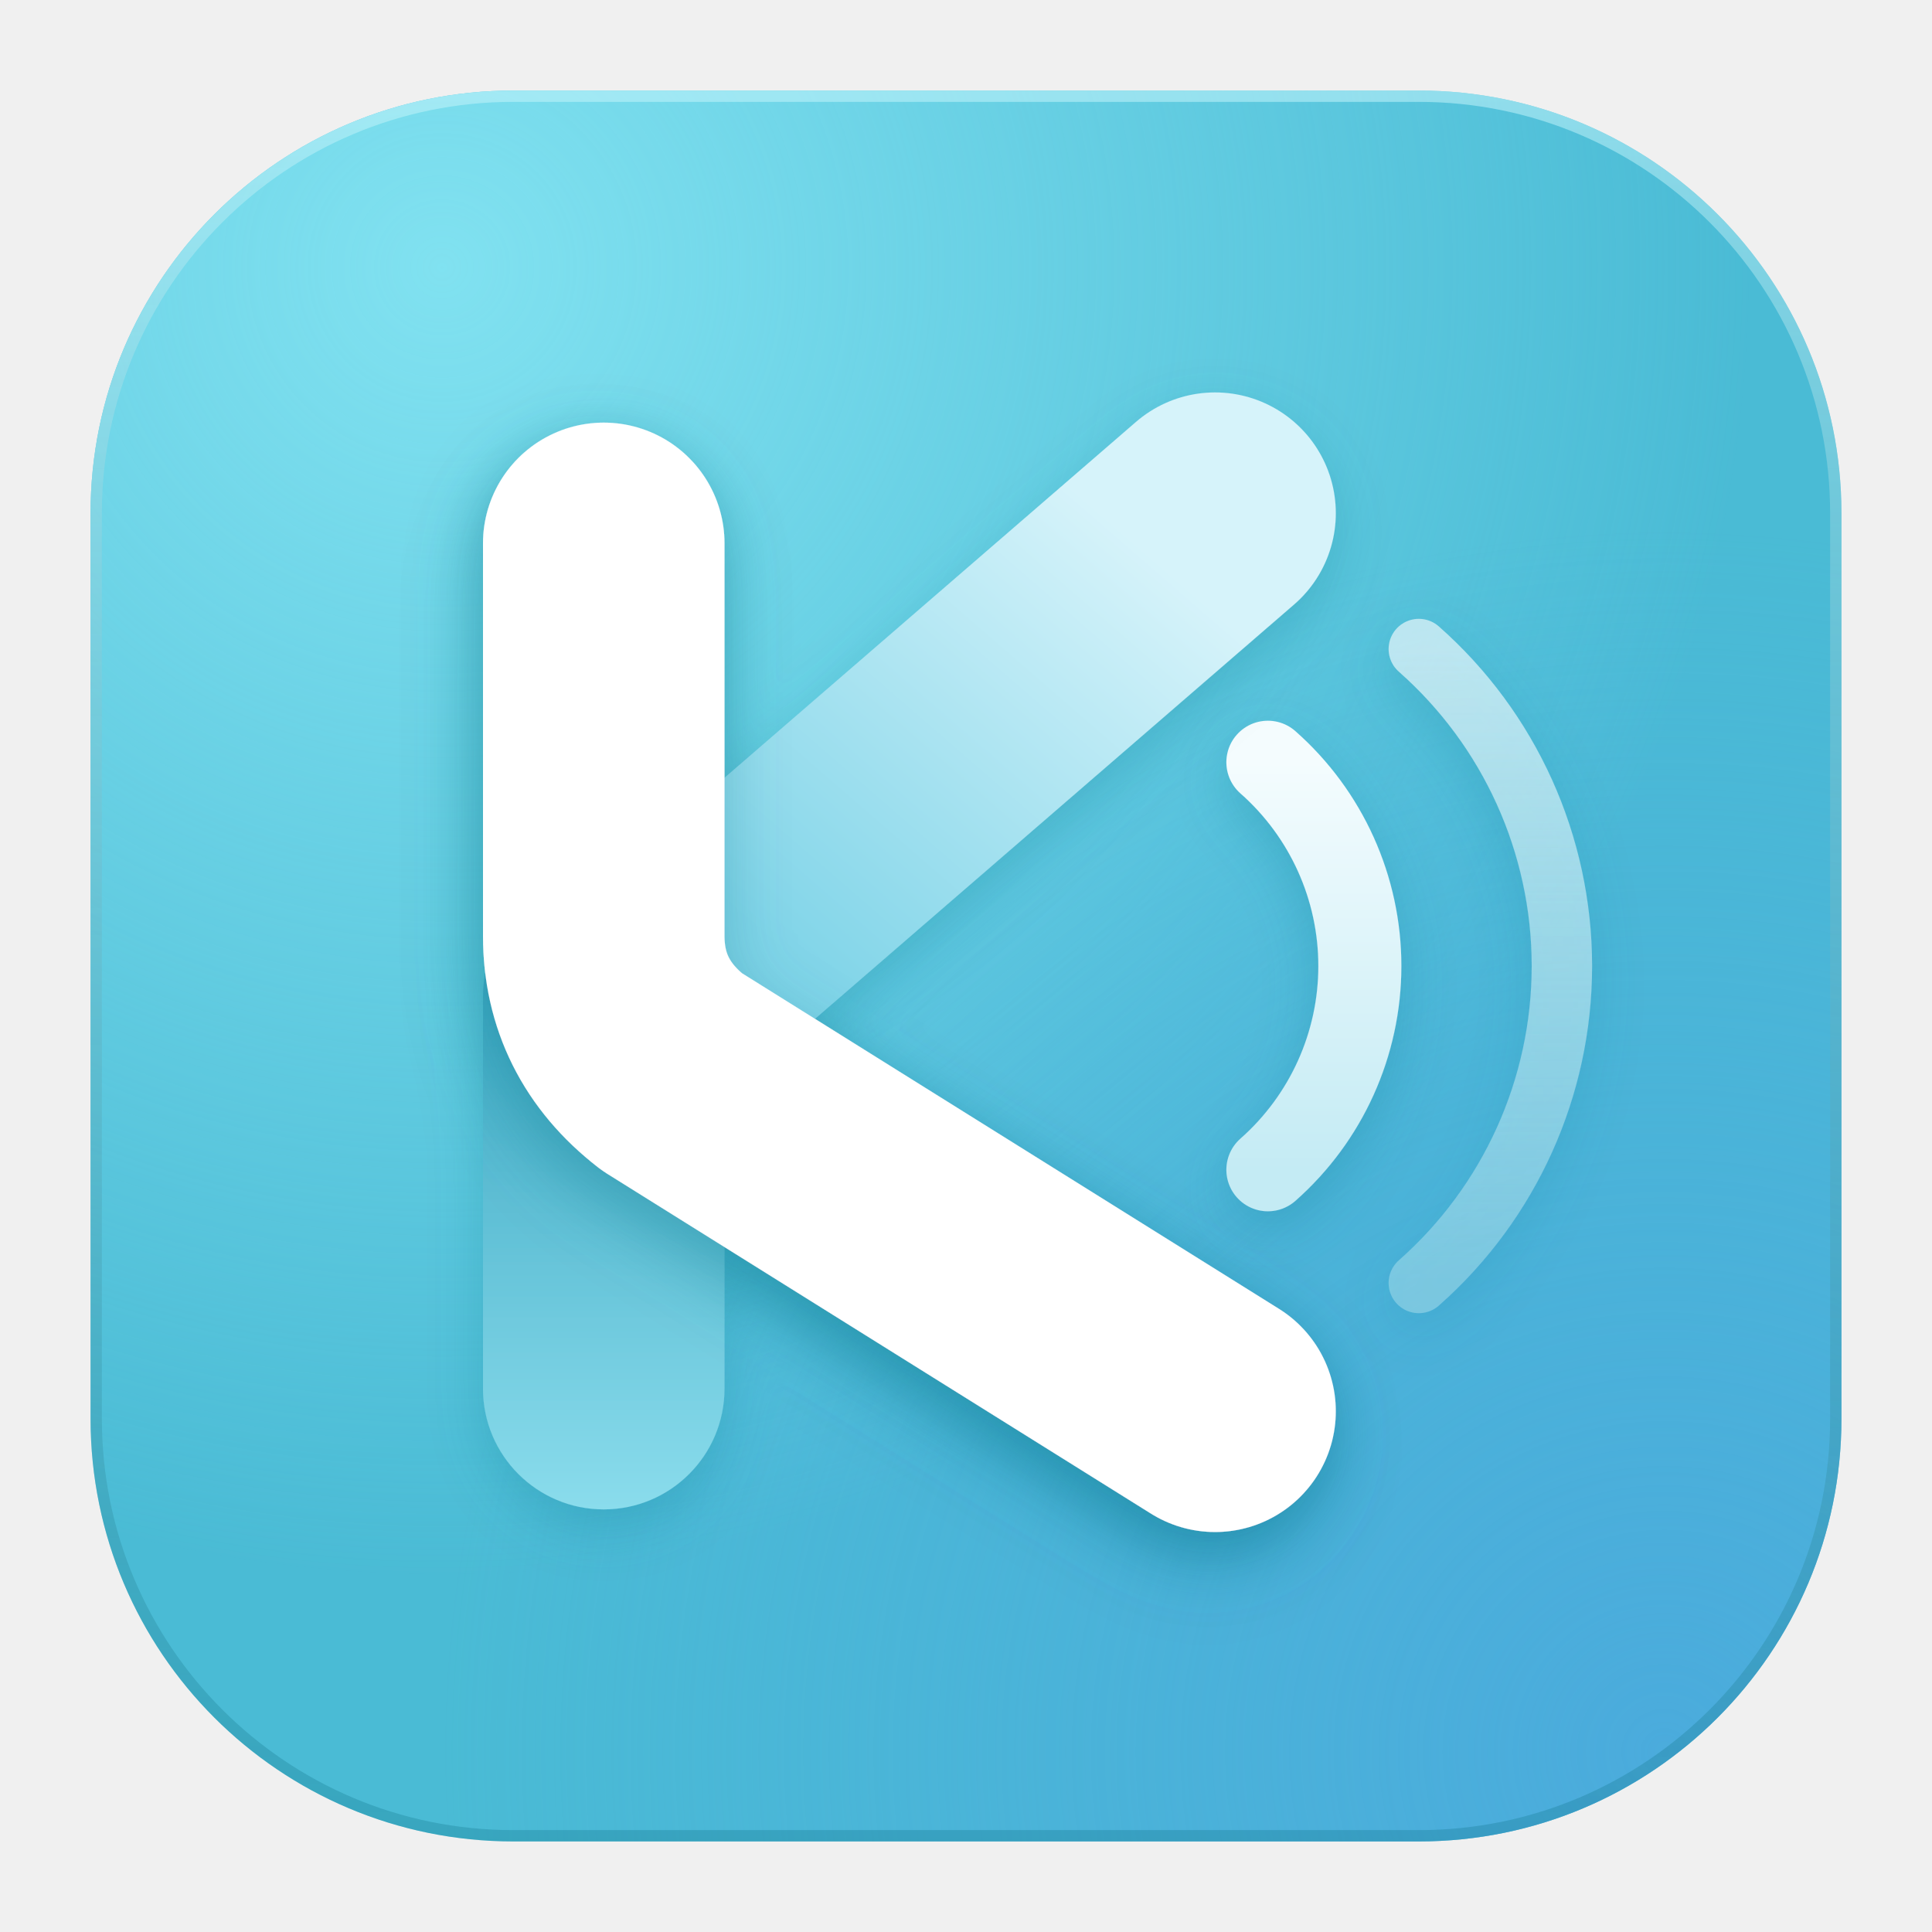
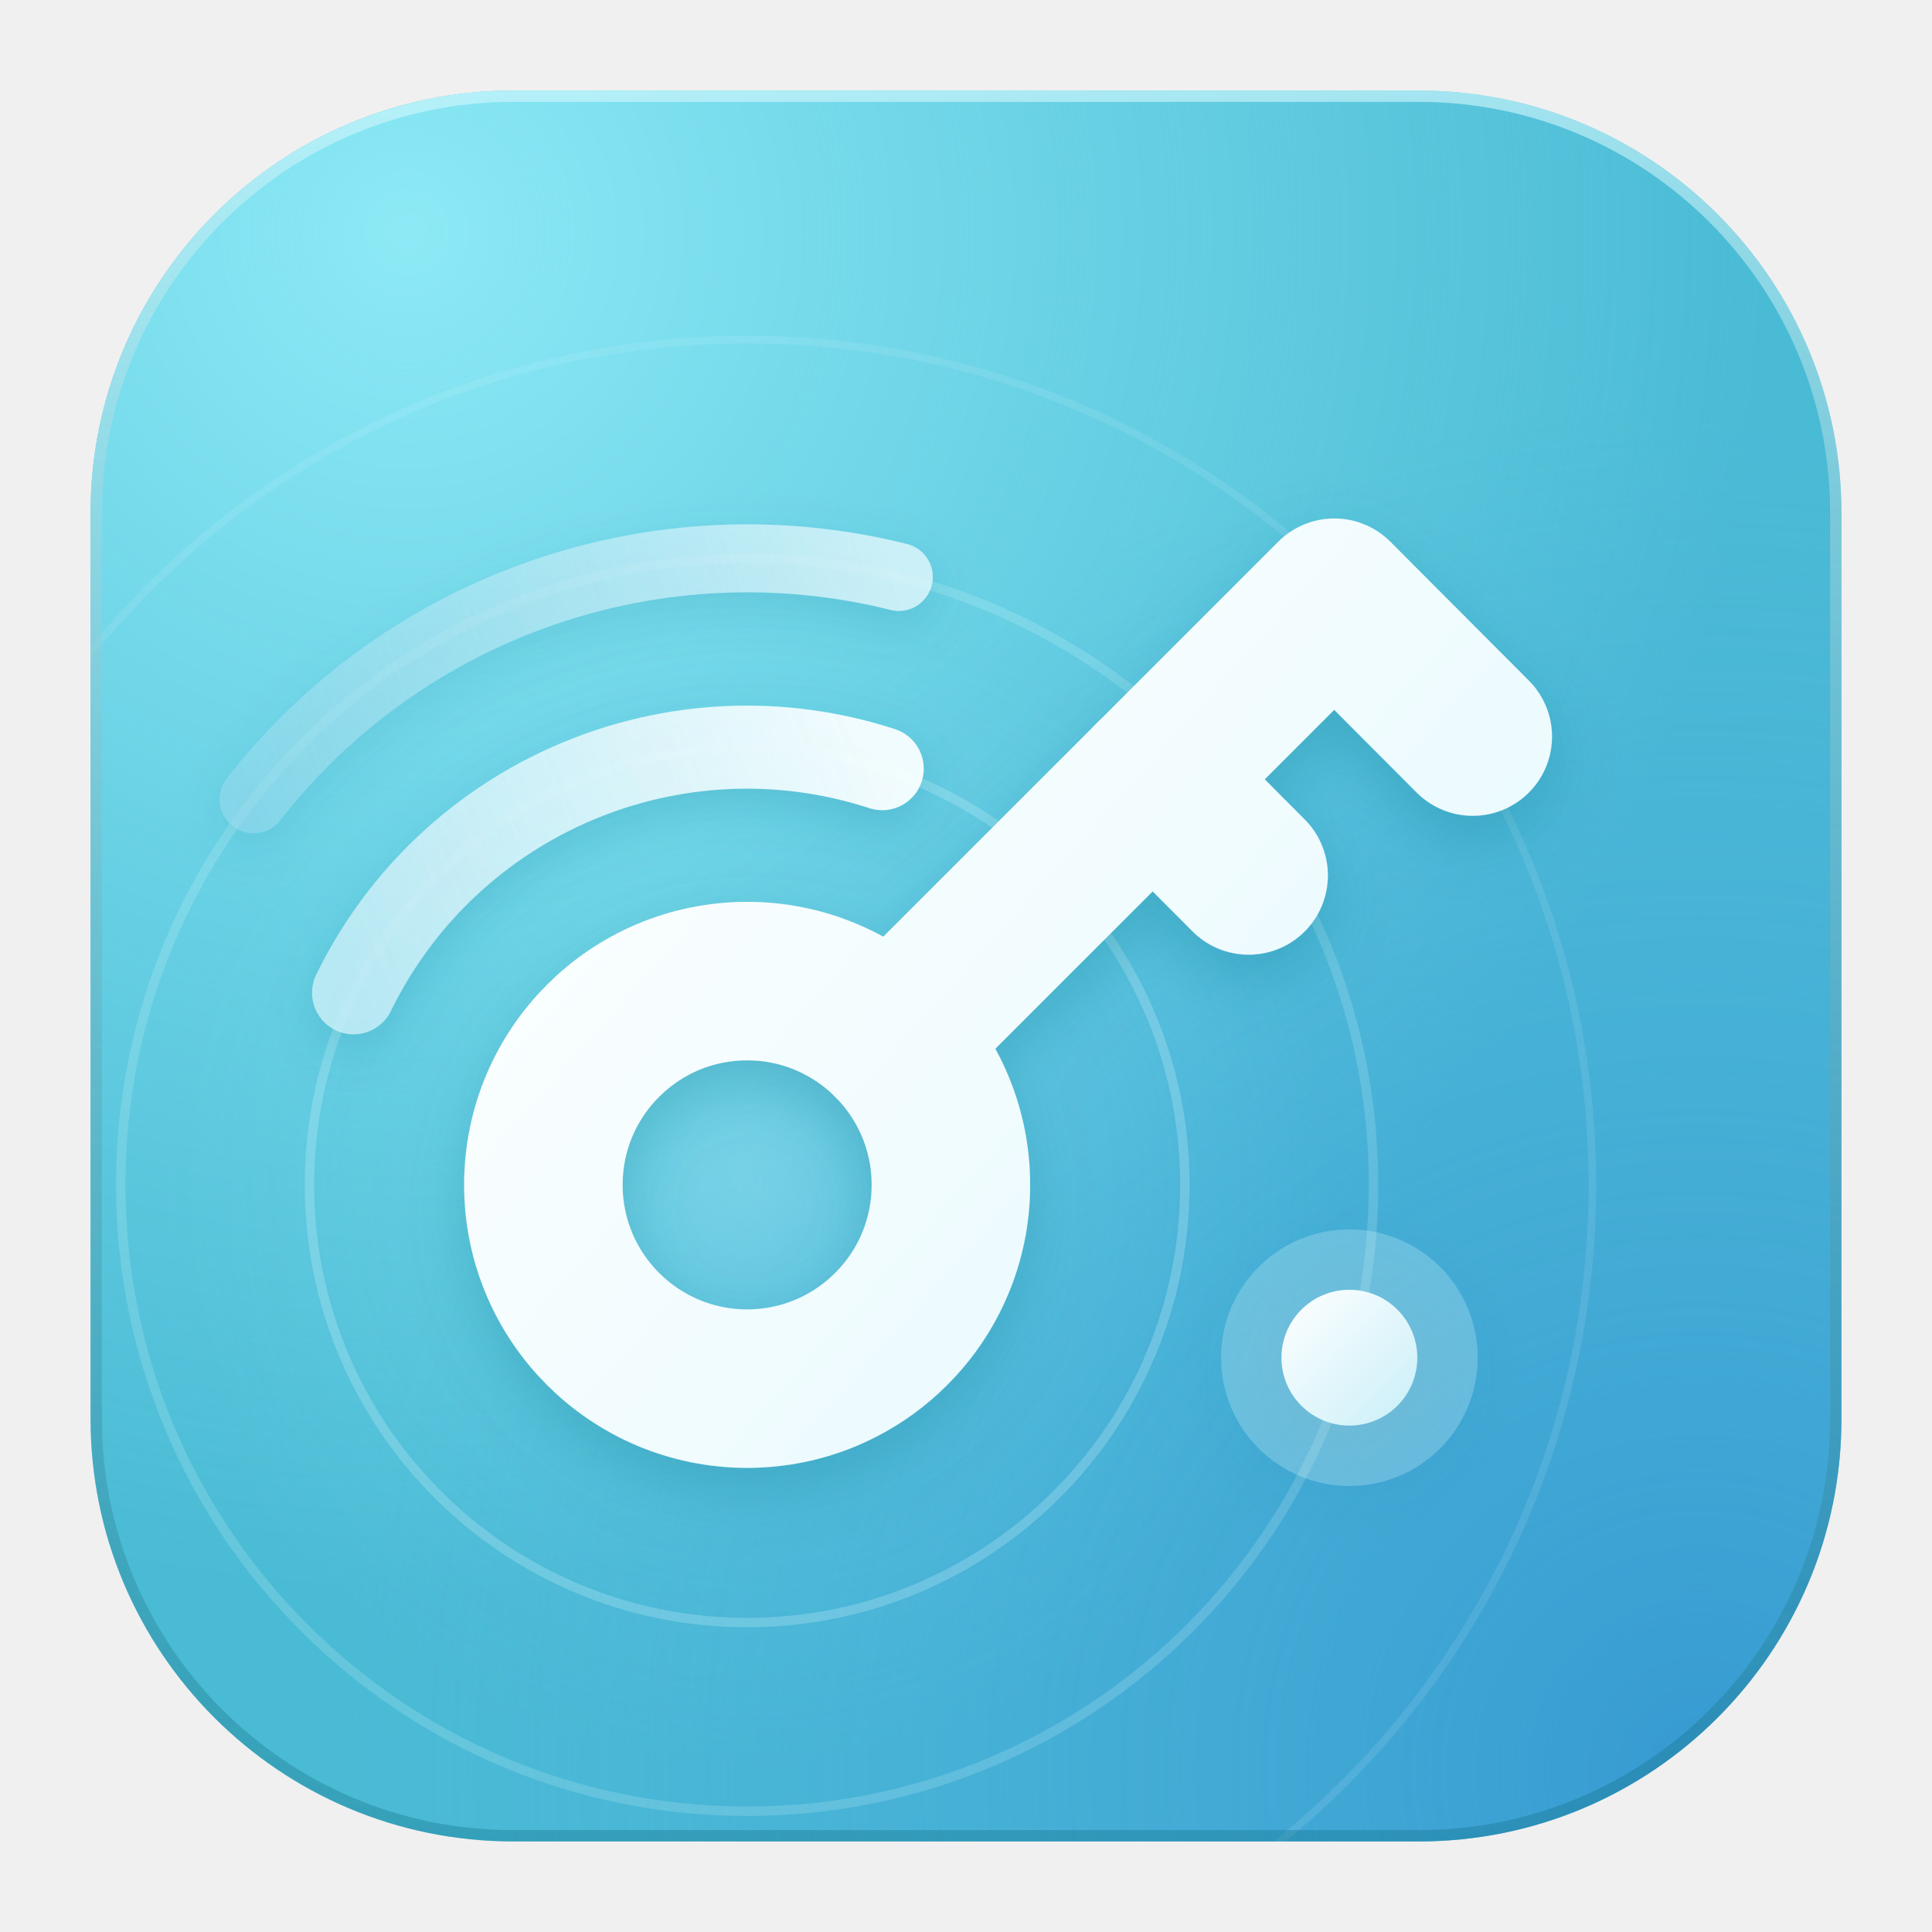
<svg xmlns="http://www.w3.org/2000/svg" width="512" height="512" viewBox="0 0 512 512" role="img" aria-label="Keynear">
  <defs>
-     <radialGradient id="kn-sheen" cx="0.2" cy="0.1" r="0.75">
-       <stop offset="0%" stop-color="#8AE8F5" stop-opacity="0.85" />
+     <clipPath id="kn-clip">
+       <rect x="24" y="24" width="464" height="464" rx="112" />
+     </clipPath>
+     <radialGradient id="kn-sheen" cx="0.18" cy="0.08" r="0.78">
+       <stop offset="0%" stop-color="#96F0FA" stop-opacity="0.88" />
      <stop offset="100%" stop-color="#8AE8F5" stop-opacity="0" />
    </radialGradient>
-     <radialGradient id="kn-shift" cx="0.9" cy="0.95" r="0.7">
-       <stop offset="0%" stop-color="#4BA6DF" stop-opacity="0.75" />
+     <radialGradient id="kn-shift" cx="0.92" cy="0.96" r="0.78">
+       <stop offset="0%" stop-color="#2F8ED0" stop-opacity="0.72" />
      <stop offset="100%" stop-color="#4BA6DF" stop-opacity="0" />
    </radialGradient>
    <linearGradient id="kn-rim" x1="0" y1="0" x2="0" y2="1">
-       <stop offset="0%" stop-color="#C3F4FB" stop-opacity="0.55" />
-       <stop offset="100%" stop-color="#0E748A" stop-opacity="0.30" />
+       <stop offset="0%" stop-color="#D2F8FD" stop-opacity="0.62" />
+       <stop offset="100%" stop-color="#0A6A7E" stop-opacity="0.32" />
    </linearGradient>
-     <linearGradient id="kn-bot-pillar" x1="0.5" y1="0" x2="0.5" y2="1">
-       <stop offset="0%" stop-color="#2F9FBC" />
-       <stop offset="100%" stop-color="#8ADCEC" />
+     <radialGradient id="kn-aura" cx="198" cy="314" r="156" gradientUnits="userSpaceOnUse">
+       <stop offset="0%" stop-color="#C8FAFF" stop-opacity="0.28" />
+       <stop offset="60%" stop-color="#8AE8F5" stop-opacity="0.08" />
+       <stop offset="100%" stop-color="#8AE8F5" stop-opacity="0" />
+     </radialGradient>
+     <linearGradient id="kn-wave-1" x1="94" y1="263" x2="234" y2="204" gradientUnits="userSpaceOnUse">
+       <stop offset="0%" stop-color="#C6EEF8" stop-opacity="0.84" />
+       <stop offset="100%" stop-color="#F7FEFF" stop-opacity="0.96" />
    </linearGradient>
-     <linearGradient id="kn-top-wing" x1="0.15" y1="0.85" x2="0.9" y2="0.1">
-       <stop offset="0%" stop-color="#7FD4E8" />
-       <stop offset="100%" stop-color="#D6F3FA" />
+     <linearGradient id="kn-wave-2" x1="67" y1="212" x2="238" y2="153" gradientUnits="userSpaceOnUse">
+       <stop offset="0%" stop-color="#9DDEF0" stop-opacity="0.52" />
+       <stop offset="100%" stop-color="#E2F8FD" stop-opacity="0.80" />
    </linearGradient>
-     <linearGradient id="kn-w1" x1="0" y1="0" x2="0" y2="1">
-       <stop offset="0%" stop-color="#F4FCFE" />
-       <stop offset="100%" stop-color="#C4EBF4" />
+     <linearGradient id="kn-peer" x1="340" y1="342" x2="376" y2="378" gradientUnits="userSpaceOnUse">
+       <stop offset="0%" stop-color="#FFFFFF" />
+       <stop offset="100%" stop-color="#C8EFF8" />
    </linearGradient>
-     <linearGradient id="kn-w2" x1="0" y1="0" x2="0" y2="1">
-       <stop offset="0%" stop-color="#D9F2F8" stop-opacity="0.78" />
-       <stop offset="100%" stop-color="#A8DFEC" stop-opacity="0.5" />
+     <linearGradient id="kn-key" x1="144" y1="148" x2="396" y2="372" gradientUnits="userSpaceOnUse">
+       <stop offset="0%" stop-color="#FFFFFF" />
+       <stop offset="100%" stop-color="#E4F9FD" />
    </linearGradient>
    <filter id="kn-ambient" x="-30%" y="-30%" width="160%" height="160%">
-       <feGaussianBlur in="SourceAlpha" stdDeviation="7" result="blur" />
-       <feOffset in="blur" dx="0" dy="5" result="offsetBlur" />
-       <feColorMatrix in="offsetBlur" type="matrix" values="0 0 0 0 0.00  0 0 0 0 0.17  0 0 0 0 0.24  0 0 0 0.24 0" result="shadow" />
+       <feGaussianBlur in="SourceAlpha" stdDeviation="6" result="blur" />
+       <feOffset in="blur" dx="0" dy="4" result="offsetBlur" />
+       <feColorMatrix in="offsetBlur" type="matrix" values="0 0 0 0 0.00  0 0 0 0 0.16  0 0 0 0 0.24  0 0 0 0.20 0" result="shadow" />
      <feMerge>
        <feMergeNode in="shadow" />
        <feMergeNode in="SourceGraphic" />
      </feMerge>
    </filter>
-     <filter id="kn-fold" x="-35%" y="-35%" width="170%" height="170%">
-       <feGaussianBlur in="SourceAlpha" stdDeviation="9" result="blur" />
-       <feOffset in="blur" dx="-2" dy="6" result="offsetBlur" />
-       <feColorMatrix in="offsetBlur" type="matrix" values="0 0 0 0 0.00  0 0 0 0 0.17  0 0 0 0 0.24  0 0 0 0.36 0" result="shadow" />
+     <filter id="kn-key-shadow" x="-30%" y="-30%" width="160%" height="160%">
+       <feGaussianBlur in="SourceAlpha" stdDeviation="8" result="blur" />
+       <feOffset in="blur" dx="0" dy="6" result="offsetBlur" />
+       <feColorMatrix in="offsetBlur" type="matrix" values="0 0 0 0 0.00  0 0 0 0 0.17  0 0 0 0 0.24  0 0 0 0.26 0" result="shadow" />
      <feMerge>
        <feMergeNode in="shadow" />
        <feMergeNode in="SourceGraphic" />
      </feMerge>
    </filter>
  </defs>
  <rect x="24" y="24" width="464" height="464" rx="112" fill="#4ABBD5" />
  <rect x="24" y="24" width="464" height="464" rx="112" fill="url(#kn-sheen)" />
  <rect x="24" y="24" width="464" height="464" rx="112" fill="url(#kn-shift)" />
+   <g clip-path="url(#kn-clip)">
+     <circle cx="198" cy="314" r="156" fill="url(#kn-aura)" />
+     <circle cx="198" cy="314" r="116" fill="none" stroke="#E8FCFF" stroke-opacity="0.22" stroke-width="2.5" />
+     <circle cx="198" cy="314" r="166" fill="none" stroke="#E8FCFF" stroke-opacity="0.17" stroke-width="2.5" />
+     <circle cx="198" cy="314" r="224" fill="none" stroke="#E8FCFF" stroke-opacity="0.11" stroke-width="2" />
+   </g>
  <rect x="25.5" y="25.5" width="461" height="461" rx="110.5" fill="none" stroke="url(#kn-rim)" stroke-width="3" />
  <g filter="url(#kn-ambient)">
-     <path d="M 336 202 A 72 72 0 0 1 336 310" fill="none" stroke="url(#kn-w1)" stroke-width="22" stroke-linecap="round" />
-     <path d="M 376 172 A 112 112 0 0 1 376 340" fill="none" stroke="url(#kn-w2)" stroke-width="16" stroke-linecap="round" />
+     <path d="M 93.7 263.1 A 116 116 0 0 1 233.8 203.7" fill="none" stroke="url(#kn-wave-1)" stroke-width="22" stroke-linecap="round" />
+     <path d="M 67.2 211.8 A 166 166 0 0 1 238.2 152.9" fill="none" stroke="url(#kn-wave-2)" stroke-width="18" stroke-linecap="round" />
+     <circle cx="357.6" cy="359.8" r="34" fill="#DDF8FD" fill-opacity="0.24" />
+     <circle cx="357.6" cy="359.8" r="18" fill="url(#kn-peer)" />
  </g>
-   <g filter="url(#kn-ambient)">
-     <rect x="128" y="232" width="64" height="168" rx="32" fill="url(#kn-bot-pillar)" />
-     <path d="M 174 264 L 322 136" fill="none" stroke="url(#kn-top-wing)" stroke-width="64" stroke-linecap="round" />
-     <g filter="url(#kn-fold)">
-       <path d="M 160 144 L 160 248 Q 160 270 178 284 L 322 374" fill="none" stroke="#FFFFFF" stroke-width="64" stroke-linecap="round" stroke-linejoin="round" />
-     </g>
+   <g filter="url(#kn-key-shadow)">
+     <circle cx="198" cy="314" r="54" fill="none" stroke="url(#kn-key)" stroke-width="42" />
+     <path d="M 236.2 275.8 L 353.6 158.4 L 390.3 195.2" fill="none" stroke="url(#kn-key)" stroke-width="42" stroke-linecap="round" stroke-linejoin="round" />
+     <path d="M 305.5 206.5 L 330.9 232.0" fill="none" stroke="url(#kn-key)" stroke-width="42" stroke-linecap="round" />
  </g>
</svg>
